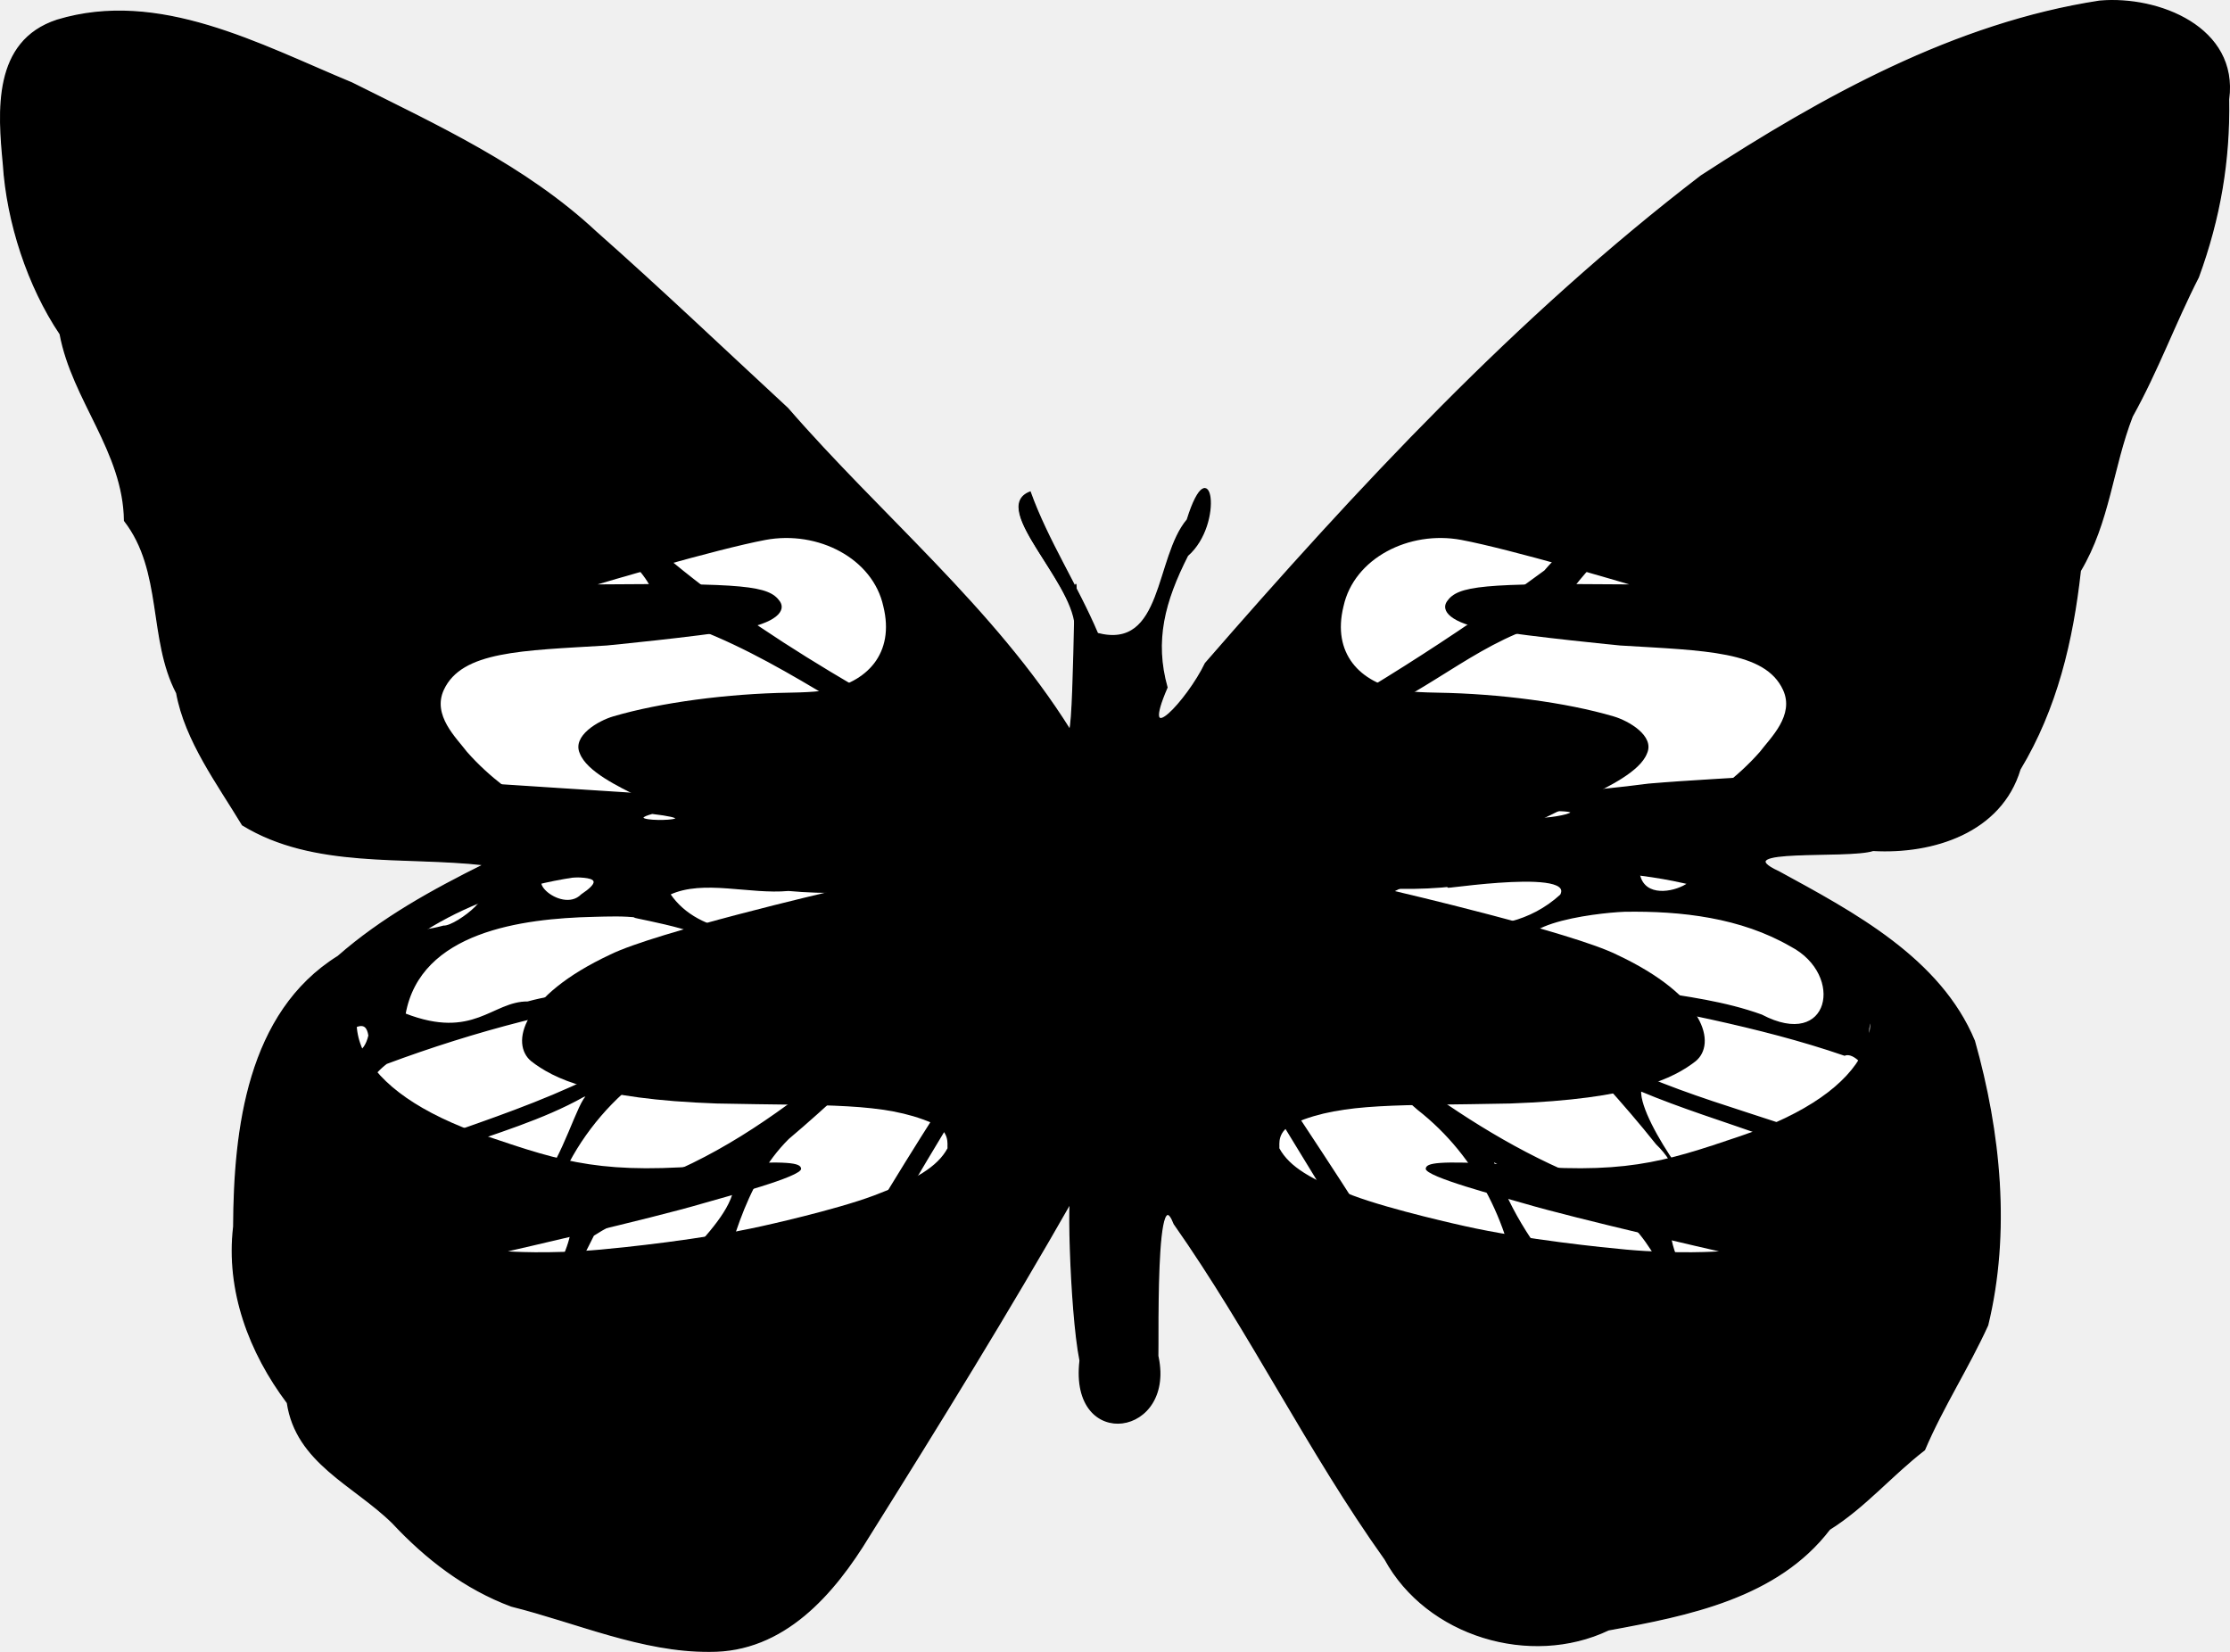
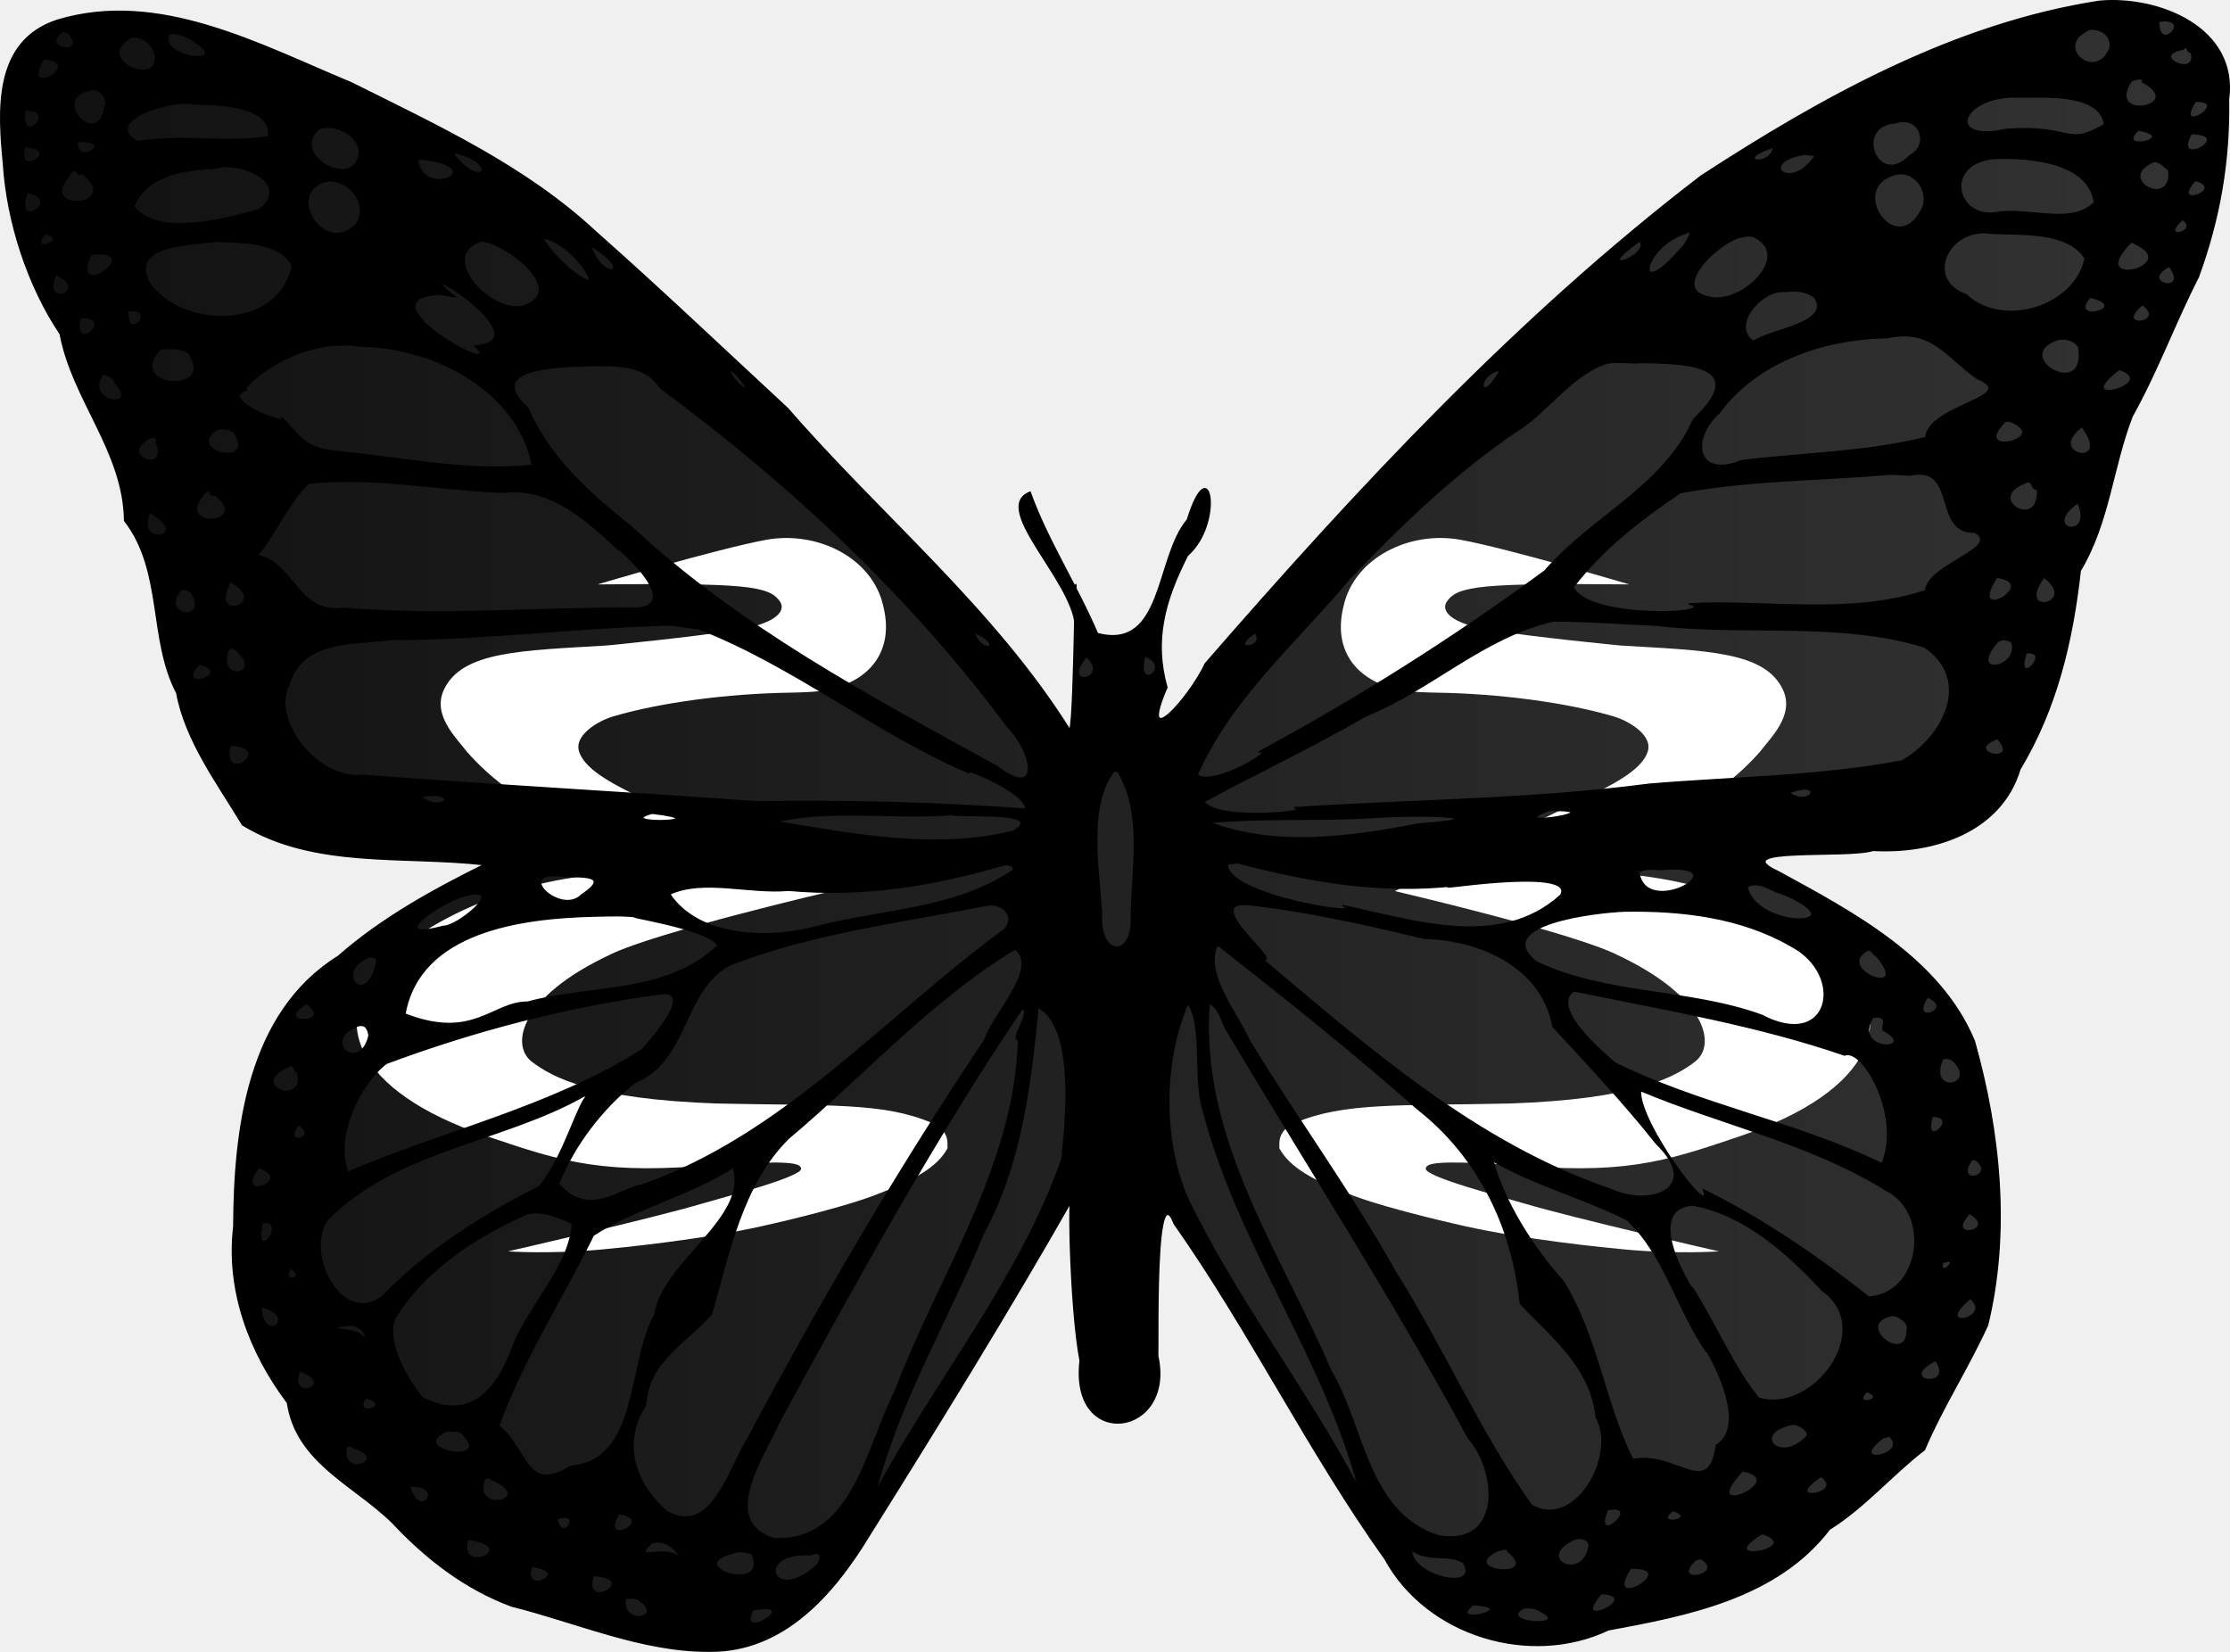
<svg xmlns="http://www.w3.org/2000/svg" xmlns:xlink="http://www.w3.org/1999/xlink" height="$height" viewBox="0 0 135 100">
  <defs>
    <linearGradient xlink:href="#a" id="b" gradientUnits="userSpaceOnUse" x1="144.662" y1="-2304.526" x2="4975.23" y2="-2304.526" gradientTransform="matrix(.02793 0 0 .02793 -3.998 114.37)" />
    <linearGradient id="a">
-       <stop style="stop-color:$colour1;stop-opacity:1" offset="0" />
-       <stop style="stop-color:$colour3;stop-opacity:1" offset="1" />
+       <stop style="stop-color:#111111;stop-opacity:1" offset="0" />
+       <stop style="stop-color:#333333;stop-opacity:1" offset="1" />
    </linearGradient>
  </defs>
  <path style="fill:url(#b);fill-opacity:1;stroke:none;stroke-width:.614;stroke-linecap:round;stroke-linejoin:round;stroke-miterlimit:4;stroke-dasharray:none;stroke-opacity:1" d="M127.1.077c-8.746 1.345-16.766 5.796-24.112 10.578-11.174 8.562-20.796 18.913-30.01 29.508-1.072 2.241-4.052 5.434-2.333 1.453-.793-2.82-.176-5.194 1.244-7.986 2.234-1.951 1.387-6.652-.006-2.16-1.942 2.29-1.416 7.932-5.443 6.886a41.42 41.423 0 0 0-1.314-2.758c-.001-.004-.005-.053-.007-.016-.986-1.913-2.042-3.805-2.757-5.788-2.42.937 2.47 5.31 2.693 8.064-.054 2.491-.135 6.014-.29 6.32-4.606-7.347-11.449-12.96-17.085-19.452-3.844-3.556-7.693-7.225-11.618-10.694-4.279-3.988-9.593-6.415-14.762-9.005C15.718 2.714 9.623-.64 3.46 1.228-.43 2.505-.09 6.767.212 9.933c.222 3.516 1.484 7.384 3.436 10.285.742 3.995 3.843 7.098 3.896 11.3 2.368 3.058 1.45 7.176 3.157 10.431.528 2.885 2.472 5.483 3.983 7.983 4.313 2.645 9.756 1.86 14.619 2.412-3.116 1.548-6.2 3.248-8.833 5.557-5.478 3.413-6.287 10.47-6.317 16.36-.453 3.876.956 7.606 3.25 10.66.536 3.624 4.036 4.972 6.366 7.264 2.032 2.173 4.381 3.991 7.195 5.038 3.934.981 7.912 2.767 11.986 2.736 4.497.047 7.533-3.48 9.66-6.985 4.23-6.75 8.427-13.543 12.361-20.454-.382-1.83-.197 6.781.42 9.847-.662 5.574 5.919 4.604 4.657-.445.17 2.784-.324-11.38 1.04-7.839 4.602 6.55 8.117 13.793 12.764 20.303 2.534 4.649 8.795 6.524 13.52 4.277 4.824-.883 10.216-1.942 13.381-6.087 2.138-1.339 3.75-3.269 5.747-4.811 1.116-2.616 2.64-4.949 3.824-7.544 1.367-5.62.76-11.673-.804-17.204-2.08-4.998-7.315-7.767-11.849-10.242-3.285-1.506 4.18-.794 5.723-1.297 3.624.206 7.74-1.092 8.886-4.909 2.216-3.677 3.187-7.792 3.654-12.016 1.757-2.945 1.936-6.244 3.14-9.348 1.562-2.81 2.58-5.645 4.006-8.433 1.31-3.574 1.894-7.064 1.83-10.758.585-4.339-4.234-6.26-7.81-5.936z" />
  <path d="M30.746 75.754s2.455.178 5.615-.107c1.278-.116 6.136-.604 9.768-1.42 0 0 4.428-.969 6.797-1.861 2.478-.935 3.827-1.729 4.434-2.852-.026-.23.186-1.047-.956-1.538-2.922-1.253-6.312-1.027-13.017-1.173-7.439-.26-9.912-1.535-11.23-2.56-1.263-1.041-.628-3.92 4.787-6.456 2.728-1.35 13.42-3.842 13.42-3.842-3.6-1.822-10.316-5.023-11.696-5.714-1.21-.607-3.148-1.52-3.569-2.625-.475-1.06 1.126-1.974 2.02-2.236 2.879-.85 6.944-1.377 10.643-1.437 1.86-.03 2.162-.152 2.162-.152 2.566-.435 4.255-2.231 3.551-5.076-.631-2.904-3.964-4.61-7.13-4.02-2.982.557-10.17 2.693-10.17 2.693 8.885-.08 10.371.073 11.035 1.023.393.561-.178 1.33-2.548 1.726-2.579.431-7.94.95-7.94.95-5.144.313-8.767.333-9.854 2.688-.71 1.538.757 2.898 1.4 3.748 2.717 3.092 6.642 4.76 9.168 5.988.951.462 3.74 1.334 3.74 1.334-8.196-.46-14.108 2.115-17.576 5.079-3.922 3.711-2.188 8.137 5.848 10.861 4.748 1.61 7.101 2.367 14.18 1.714 4.171-.23 4.829-.093 4.87.257.06.493-4.632 1.717-5.912 2.095-3.258.962-11.798 2.903-11.84 2.913zm73.318 0s-2.457.178-5.615-.107c-1.28-.116-6.137-.604-9.768-1.42 0 0-4.429-.969-6.798-1.861-2.478-.935-3.827-1.729-4.433-2.852.026-.23-.188-1.047.955-1.538 2.923-1.253 6.312-1.027 13.018-1.173 7.437-.26 9.91-1.535 11.228-2.56 1.265-1.041.63-3.92-4.786-6.456-2.727-1.35-13.42-3.842-13.42-3.842 3.6-1.822 10.316-5.023 11.696-5.714 1.21-.607 3.148-1.52 3.568-2.625.476-1.06-1.124-1.974-2.019-2.236-2.88-.85-6.944-1.377-10.643-1.437-1.86-.03-2.161-.152-2.161-.152-2.567-.435-4.256-2.231-3.552-5.076.632-2.905 3.964-4.61 7.13-4.02 2.982.557 10.17 2.693 10.17 2.693-8.884-.08-10.371.073-11.035 1.023-.393.561.178 1.33 2.547 1.726 2.58.431 7.942.95 7.942.95 5.143.313 8.767.333 9.853 2.688.71 1.538-.757 2.898-1.4 3.748-2.717 3.092-6.642 4.76-9.169 5.988-.95.462-3.74 1.334-3.74 1.334 8.197-.46 14.11 2.115 17.577 5.079 3.923 3.711 2.187 8.137-5.848 10.861-4.747 1.61-7.1 2.367-14.18 1.714-4.17-.23-4.83-.093-4.87.257-.059.493 4.631 1.717 5.912 2.095 3.258.962 11.798 2.903 11.84 2.913z" style="fill:#fff;fill-opacity:1;fill-rule:evenodd;stroke:#000;stroke-width:0;stroke-linecap:butt;stroke-linejoin:miter;stroke-miterlimit:4;stroke-dasharray:none;stroke-opacity:1" />
  <path d="M127.1.077c3.576-.323 8.394 1.598 7.81 5.937.063 3.693-.52 7.183-1.83 10.758-1.426 2.787-2.444 5.623-4.006 8.433-1.204 3.103-1.383 6.402-3.14 9.347-.467 4.225-1.438 8.341-3.654 12.017-1.145 3.817-5.263 5.115-8.887 4.909-1.543.503-9.007-.21-5.722 1.297 4.535 2.475 9.769 5.244 11.849 10.242 1.564 5.531 2.171 11.584.804 17.204-1.183 2.595-2.71 4.928-3.824 7.544-1.997 1.541-3.608 3.472-5.747 4.81-3.166 4.145-8.557 5.205-13.381 6.088-4.725 2.248-10.986.372-13.52-4.277-4.647-6.51-8.162-13.754-12.765-20.303-1.363-3.541-.868 10.623-1.04 7.84 1.262 5.048-5.319 6.018-4.657.444-.616-3.066-.8-11.677-.419-9.848-3.934 6.911-8.132 13.705-12.361 20.455-2.127 3.505-5.164 7.032-9.66 6.984-4.074.032-8.052-1.754-11.986-2.735-2.815-1.047-5.163-2.865-7.195-5.038-2.33-2.292-5.83-3.64-6.366-7.264-2.294-3.054-3.704-6.785-3.25-10.66.03-5.89.84-12.947 6.317-16.36 2.632-2.31 5.717-4.01 8.832-5.557-4.862-.551-10.305.233-14.62-2.412-1.509-2.5-3.453-5.098-3.981-7.983-1.708-3.255-.789-7.374-3.157-10.43-.053-4.203-3.154-7.306-3.897-11.301C1.696 17.318.434 13.449.211 9.933c-.302-3.167-.642-7.43 3.25-8.705C9.621-.64 15.717 2.714 21.298 5.027c5.17 2.59 10.483 5.017 14.763 9.005 3.925 3.469 7.774 7.138 11.618 10.693 5.635 6.493 12.479 12.106 17.083 19.453.32-.626.344-14.66.403-5.958.192-2.716-5.322-7.451-2.804-8.426 1.056 2.934 2.843 5.658 4.078 8.562 4.027 1.046 3.5-4.596 5.442-6.888 1.394-4.49 2.24.21.006 2.16-1.419 2.794-2.036 5.168-1.244 7.988-1.72 3.98 1.262.788 2.335-1.453 9.212-10.595 18.834-20.946 30.008-29.508C110.334 5.873 118.354 1.42 127.1.077Zm3.586 1.212c-.043 2.081 2.193-.328 0 0zm-7.304.46c-3.648 1 .825-1.834.786.002l-.306-.029zm3.11.03c-2.303 1.01.43 3.28 1.252 1.107.094-.76-.574-1.192-1.25-1.108zm-122.69.11C2.27 2.996 5.44 3.42 4.12 1.98Zm6.457.131c-.91 1.496 4.304 2.12 1.193.282-.386-.179-.81-.324-1.193-.282Zm-2.487.337c-2.075 1.377 2.106 3.015 1.596.86-.167-.65-1.071-1.243-1.596-.86Zm124.402.618c-2.173.376.941 1.821.477.182-.277.083-.219-.554-.477-.182zm-129.55.573c-1.49 2.619 2.686.23 0 0zm126.409 1.335c-1.662 2.519 3.436 1.54.664.076.159-.38-.744-.053-.664-.076zm-123.65.584c-2.39.51.57 3.592.95 1.059.338-.5-.37-1.35-.95-1.06Zm116.366.402c-3.082.13-3.894 2.755-.344 1.972 4.117-.325 3.596 1.097 6.003-.304-.312-2.04-3.993-1.608-5.66-1.668zm11.153.258c-1.367 2.187 2.236-.043 0 0zM11.833 6.3c-1.345-.377-5.755 1.009-3.516 2.267 2.53-.421 5.376.123 7.947-.29.255-1.857-3.048-1.988-4.432-1.976ZM1.5 6.673c-.307 2.409 2.12-.159 0 0zm113.239.76c-2.572.168-1.069 4.035.891 1.977 1.23-.631.606-2.472-.891-1.978zm-95.409.353c-1.914 1.586 2.263 3.894 2.437 1.361-.12-1.032-1.487-1.67-2.438-1.36Zm110.119.088c-1.499 1.386 2.578.466 0 0zm3.202.212c-1.208 2.217 2.758.055 0 0zm-127.96.481c-.17 1.604 2.5-.126 0 0zm-2.936.23.018.035zm-.25.084c-.604 2.03 2.35.12 0 0zm105.88.024c-2.571.797-.232 1.29 0 0zm-79.977.366c1.67 2.244 2.876.725.308.012l-.124-.049zm81.822.067c-2.897.484-.84 2.368.668.071zm11.468.256c-3.021.283-2.326 3.643.138 3.283 1.88-.36 4.583.804 5.957-.623-.359-2.516-4.101-2.736-6.095-2.66zm-95.42.063c.29 2.51 4.58.462.27-.028zm105.121.116c-2.47 1.056 1.164 2.952.896.534-.27-.214-.521-.537-.896-.534zm-117.391.413c-1.86.065-4.152.419-4.916 2.323 1.462 1.845 5.377.79 7.614.183 2.043-1.633-1.27-3.01-2.698-2.506zm-8.803.423c-2.072 2.337 3.312 1.953.787-.113-.41.255-.37-.652-.787.113Zm110.712-.093c-3.27.645-.162 5.32 1.44 2.14.483-.987-.342-2.26-1.44-2.14zm17.977.398c-1.627 1.823 1.97.549 0 0zm-113.34.111c-2.279.853.188 4.524 2.022 2.538.871-1.392-.75-2.975-2.023-2.538zm-.287-.021.017.035zm-17.618.636c-.892 2.46 2.253.43 0 0zm130.487 1.637c-1.515 1.33 1.075.808 0 0zm-30.074.838c-2.658.829-3.192 4.311-.296.93.117-.02.954-1.325.296-.93zm18.527.008c-2.7-.425-4.106 2.838-1.566 3.719 2.222 2.095 6.614.72 7.21-2.203-1.082-1.673-3.86-1.412-5.644-1.516zm-117.905.031c-.958 1.367 1.658.242 0 0zm102.62.212c-1.35.373-4.247 3.148-1.846 3.623 2.016.502 5.128-2.59 2.677-3.678l-.338-.041zm-72.435.043c.387.934 2.55 2.828 2.85 2.528-.407-1.116-1.958-2.47-2.85-2.528zm66.395.173c-3.122 2.22.755.873 0 0zm-86.166.024c-1.698.228-5.24.206-4.085 2.481 1.963 2.909 7.929 2.952 8.687-1.022-.82-1.466-3.035-1.377-4.602-1.46zm16.066-.024c-2.797.853.608 4.565 2.606 3.925 2.61-.993-1.218-3.814-2.606-3.925zm99.855.065c-3.01 3.031 3.525 1.422 0 0zm-93.252.227c.678 2.211 2.77 1.656 0 0zm-30.266.514c-1.36 3.112 3.537-.36 0 0zm125.824.726c-1.97 1.041 1.318 1.764 0 0zm-127.948.497c-.968 2.128 2.2 1.024 0 0zm104.7 1.032c-1.494-.12-3.31 2.086-1.935 3.03 1.017-.736 4.787-1.1 3.701-2.69-.504-.374-1.165-.416-1.766-.34zm-81.647.186c-4.572.35 4.374 5.222 2.328 3.112 4.376-.32-4.733-5.822-1.217-2.97-.392-.054-.735-.173-1.11-.143zm100.094.156c-1.429 1.698 2.657.63 0 0zm3.181.451c-1.875 1.517 1.576 1.178 0 0zm-121.972.388c-.077 2.046 1.918-.296 0 0zm-2.873.39c-.57 2.365 2.316-.047 0 0zm109.399 1.23c-4.03.046-7.986 1.56-10.16 4.52-1.815 1.63-1.388 4.044 1.345 2.921 3.713-.459 7.51-.487 11.138-1.4.2-2.01 5.793-2.458 3.105-3.578-1.818-1.258-2.737-3.072-5.428-2.464zm10.327.101c-2.984.994 1.78 3.815 1.262.477-.268-.447-.782-.56-1.262-.477zm-103.841.339c-3.504-.044-6.482 2.901-5.778 2.72-1.961.56 2.866 2.342 2.061 1.64 1.027 1.04 1.311 1.836 3.158 2.067 3.927.349 8.014 1.293 12.043.857-.862-4.49-5.919-7.158-10.36-7.207-.361-.044-.762-.12-1.124-.077Zm-11.04.245c-2.164 2.325 3.15 2.757 1.856.481-.136-.595-1.337-.531-1.856-.48zm87.622.844c-2.1.625-3.685 2.968-5.362 4.023-3.85 2.565-7.322 5.938-10.28 9.05-3.164 3.778-7.216 7.274-9.213 11.863.978.762 4.95-1.65 3.718-1.38a146.704 146.704 0 0 0 17.332-10.963c2.833-3.298 7.174-5.067 9.004-9.18 3.388-3.214-.226-3.413-3.19-3.438-.666.056-1.345-.083-2.009.025zm-61.648.163c-1.828.065-6.438.108-3.73 2.572 1.362 3.072 3.685 5.132 6.25 7.162 6.463 6.049 14.426 10.286 22.181 14.545 2.565 1.98 2.257-.73.598-2.446-5.854-7.888-13.112-14.671-20.995-20.481-1.01-1.504-2.738-1.341-4.304-1.352Zm92.608.223c-3.153 2.409 2.616.855 0 0zm-37.452.03c-1.564.32-1.256 2.299 0 0zm-46.718-.026c.496 1.136 1.821 1.796.345.192zm-37.885.252c-1.222 1.81 2.32 2.234.716.531.04-.258-.507-.459-.716-.531zm115.174 2.883c-2.272 2.25 2.968 1.045.249-.005zm4.633.32c-2.33 1.73 1.952 2.61 0 0zm-112.881.16c-2.067 1.336 2.445 2.432 1.015.194-.308-.222-.642-.257-1.015-.195zm-4.042.52c-2.149 1.046 1.167 2.357.346.27.178-.225-.29-.38-.346-.27Zm104.944 2.237c-4.113.34-8.31.332-12.345 1.091-2.48 1.692-4.66 3.36-6.484 5.723.95 2.005 9.11 1.592 7.014 1.005 4.752-.254 9.731.728 14.314-.792.187-1.63 4.607-2.58 3.006-3.543-2.582.095-1.015-4.098-3.913-3.46-.531-.003-1.061-.1-1.592-.024zm-95.368.518c-1.238.99-3.025 5.031-3.409 4.33 2.533.217 2.594 3.664 5.524 3.244 5.936.5 11.9-.05 17.846-.015 2.871-.32-2.018-4.344-1.206-3.519-1.81-1.723-4.108-3.855-6.995-3.487-3.901-.163-7.875-.962-11.759-.553zm103.863-.005c-2.425.944.943 2.962.796.385-.459.035-.229-.726-.796-.385zm-110.179.604c-1.986 2.294 2.981 1.929.627.087-.455.241-.09-.542-.627-.087zm113.412.576c-2.364 1.668 1.056 2.309 0 0zm-116.71.59c-1.001 2.153 2.684 1.505 0 0zm111.796 3.928c-1.907 2.968 2.78.36 0 0zm2.859-.012c-1.822 2.477 2.215 1.627 0 0zm-109.79.274c-1.428 2.583 2.543 1.34 0 0zm-3.113.633c-1.05 1.542 1.847 1.777.783.07-.166-.203-.588-.362-.783-.07zm83.23 1.748c-4.23.948-7.384 4.135-11.355 5.738-3.105 1.804-6.753 3.539-9.824 5.202.82 1.226 7.064.552 5.448.367 7.124-.464 14.342-.48 21.484-1.418 5.14-.434 10.33-.46 15.323-1.408 2.465-1.377 4.336-4.88 1.369-6.907-5.212-1.602-10.888-.67-16.28-1.32-2.044-.08-4.1-.25-6.165-.254m-54.217.269c-5.229.154-10.852.87-16.231.856-2.218.313-5.341-.028-6.153 2.796-1.035 2.148 1.767 5.709 4.493 5.43 7.958.594 15.943 1.034 23.874 1.599 5.422-.076 10.87.051 16.273.445.034-1.122-4.481-2.796-3.419-2.187-5.618-2.398-10.627-6.505-16.38-8.732-.807-.077-1.646-.31-2.457-.207m36.133.441c-1.753 1.203.736.938 0 0zm-17.005-.042c.418 1.423 1.964.923 0 0zm61.917.633c-1.793 2.113 1.379 1.59.91-.008-.248-.15-.625-.27-.91.008zm-107.031.346c-.898 2.179 2.311 1.664.364.053l-.052-.049zm108.803.285c-.736 2.247 1.661-.152 0 0zm-53.365.198c-.57 2.328 1.751.588 0 0zm-3.528.026c-1.66 1.997 1.556 1.398 0 0zm-53.701.451c-1.656 1.802 2.265.591 0 0zm108.87 4.51c-2.269.816 1.454 1.697 0 0zm-107.003.4c-.601 2.598 2.85.11 0 0zm53.493 1.583c-1.625 2.19-.897 5.903-.742 8.667-.139 2.549 1.847 2.624 1.803.3 0-2.955.77-6.34-.815-8.966zm40.871 1.302c1.357.937 2.187-.818 0 0zm-82.862.238c1.538 1.069 2.393-.447 0 0zm68.339.833c-3.017 1.11 4.178-.05 0 0zm-54.292.17c-2.497.682 4.274.507 0 0zm18.15.08c-3.546.278-7.234-.343-10.672.42 4.716.788 9.706 1.76 14.41.583 2.026-1.285-3.466-.801-3.737-1.002zm26.124.14c-3.608.264-7.113.02-10.534.339 4.045 1.533 8.558.883 12.706.084 4.349-.3 1.513-.592-2.172-.422zm-9.461 2.837c-.102 1.975 8.897 3.263 6.976 2.53 4.268.894 9.54 2.71 13.215-.632 1.011-1.823-9.01-.078-6.385-.578-4.5.508-8.822-.237-13.152-1.374zm-13.54.074c-4.34 1.267-8.559 1.94-13.025 1.532-2.358.218-5.154-.711-7.191.232 1.745 2.588 5.8 2.749 8.662 2.033 3.962-1.062 8.532-1.084 11.967-3.368.495-.29-.12-.522-.412-.429zm38.453.4c.352 3 6.416-.57 1.304-.122-.437-.034-.887-.066-1.304.121zm-65.32.26c-2.752-.265.066 2.427 1.32 1.153 2.1-1.402-.686-1.01-1.32-1.153zm71.88.659c.51 2.592 6.921 2.48 2.157.43-.718-.155-1.4-.842-2.158-.43zm-77.585.53c-1.596.424-4.953 2.822-1.327 1.862.81.05 3.9-2.497 1.327-1.863zm47.416.555c-3.06-.3 2.306 3.795.786 3.262 6.442 5.421 12.998 11.201 21.093 13.96 2.415 1.131 5.587-.044 2.803-2.75-1.978-2.486-4.122-4.771-6.262-7.086-.683-3.673-4.473-5.28-7.807-5.352-3.363-.81-7.092-1.655-10.614-2.034zm-15.91.04c-5.198 1.018-10.598 1.684-15.517 3.613-2.83 1.468-2.502 5.8-5.737 7.11-1.972 1.542-3.706 3.822-4.615 6.128 1.783 2.165 3.87.222 4.978.102 8.685-3.015 14.796-10.218 22.034-15.505.709-.873-.225-1.647-1.143-1.45zm38.644.348c-1.712.066-8.147.807-5.318 3.086 4.289 2.023 9.18 1.614 13.625 3.217 4.174 2.194 5.108-2.455 1.789-4.19-3.028-1.755-6.641-2.172-10.096-2.113zm-62.423.307c-4.286.102-10.495.89-11.397 5.925 4.168 1.626 5.3-.737 7.437-.72 3.85-1.055 8.4-.44 11.509-3.425-.541-1.075-6.388-1.867-4.784-1.723-.914-.12-1.845-.079-2.765-.057zm37.742 1.826c-.722 1.724 1.25 4.058 1.963 5.673 2.802 4.629 6.1 9.106 8.862 14.04 2.901 4.62 5.076 9.696 8.242 14.132 2.671 1.503 5.195-3.04 3.917-5.32-.326-3.093-2.72-4.893-4.599-6.903-.455-4.569-2.52-8.884-6.2-11.76-3.883-3.438-7.996-6.71-12.058-9.903Zm-12.202.16c-5.044 3.034-9.117 7.592-13.73 11.475-2.774 2.757-3.583 6.877-4.64 10.606-1.513 1.765-3.825 2.804-3.997 5.532-1.524 2.371-.584 4.811 1.274 6.435 2.736 1.54 3.76-2.575 4.866-4.318 4.413-8.288 9.145-16.396 14.38-24.193.46-1.526 3.36-4.397 1.846-5.537zm51.53.122c-1.912 1.16 2.825 2.92.628.308-.254-.067-.28-.513-.628-.308zm-90.605.352c-2.337.923-.137 3.215.427.32.043-.261-.235-.349-.427-.32zm72.761 2.168c-1.377 1.384 3.686 4.988 2.461 4.181 5.273 2.635 10.995 3.6 16.334 6.176 1.219-2.833-1.131-7.04-2.268-6.578-5.248-1.807-10.883-2.76-16.371-3.883zm-55.118.07c-5.678.752-11.273 2.216-16.624 4.21-1.57 1.171-3.202 4.454-2.33 6.591 5.721-2.461 12.373-3.951 17.796-7.407.519-.566 3.23-3.62 1.158-3.395zm76.666.19c-1.185 1.802 1.772.752 0 0zm-.279.096.04.074zm-44.499.294c-1.485 3.427-1.58 8.2-.023 11.79 2.994 6.205 7.238 11.592 10.365 17.554-2.109-7.984-7.269-14.71-9.357-22.693-.689-1.938-.011-5.334-.985-6.651m-9.064.237c-.48 4.748-1.017 9.483-3.323 13.716-2.1 5.131-5.11 10.154-6.515 15.643 3.64-6.772 8.708-12.868 11.28-20.154.287-2.63.785-8.015-1.442-9.205m-44.291-.225c-2.213 1.313 1.842 1.294 0 0zm54.647-.02c-.617 8.18 4.291 15.082 7.367 22.248 2.012 3.383 2.174 8.546 6.468 9.985 3.803.72 3.775-3.694 1.831-5.965-4.569-8.45-9.782-16.525-14.69-24.776-.254-.549-.417-1.235-.976-1.492zm-11.358.375c-5.287 7.856-10.051 16.476-14.718 25.068-.88 1.995-3.63 5.91-.28 6.968 4.79.244 5.647-5.592 7.325-8.863 2.665-7.06 7.292-13.64 7.496-21.356-.582.122.896-1.919.177-1.817zm51.525.481c-1.258 2.163 2.817 2.014.697.8-.32-.064.489-.982-.697-.8zm-91.826.562c-2.089.906.26 2.852.803.541-.074-.49-.277-.762-.803-.542zm96.075 1.926c-1 2.261 2.168 1.67.657.163-.173-.17-.43-.193-.657-.163zm-100.127.474c-2.68 1.16 1.117 2.543.516.361-.225-.04-.2-.595-.516-.36zm81.822 1.468c-.107 1.977 4.456 7.99 3.823 6.013 3.596 1.767 6.927 4.06 9.991 6.488 3.136-.164 3.866-5.068 1.053-6.47-4.57-2.852-9.95-3.963-14.867-6.03zm-63.998.356c-4.946 2.775-11.365 3.247-15.534 7.5-1.356 2.157.989 6.449 3.374 4.611 2.725-2.82 6.054-4.897 9.498-6.646 1.509-1.797 2.32-5.12 2.95-5.561zm81.656 1.21c-.635 2.13 1.777-.044 0 0zm-98.916.501c-1.008 1.433 1.351.75 0 0zm101.323 2.107c-1.139 1.654 1.559 1.032.226.018l-.226-.018m-28.994.087c.691 2.498 2.39 5.222 4.254 7.292 2.058 3.298 2.51 7.41 4.212 10.788 2.614-.538 4.595 2.479 5.062-.869 2.45-1.52-1.66-7.446-.587-5.647-1.791-2.548-2.524-5.866-4.82-8-2.56-1.293-5.554-2.088-8.121-3.564zm-74.707.39c-1.71 2.126 2.274.886 0 0zm28.71-.003c-2.614 1.697-5.873 2.436-8.462 4.111-1.884 3.822-4.325 7.602-5.727 11.54 1.792 1.448 1.611 4.157 4.376 2.443 4.158-.34 3.423-6.224 5.075-9.171.476-3.203 5.761-5.896 4.738-8.923m58.062 2.283c-3.504.32.998 6.66-.026 4.959 1.417 2.192 2.467 4.798 4.034 6.724 3.327 1.043 7.196-4.191 3.846-6.527-2.088-2.272-4.756-4.621-7.854-5.156zm-70.607.563c-3.167 1.405-6.153 3.416-7.93 6.264-.93 2.326 2.827 6.177 1.644 4.845 3.045 1.511 4.602-.606 5.571-3.276 1.007-2.416 3.368-4.727 3.53-7.275-.69-.315-1.863-.883-2.815-.558zm87.394-.058c-1.63 1.712 1.862 1.067 0 0zm-103.339.538c-.618 2.703 1.651-.11 0 0zm101.689 2.455c-.159 1.003 1.214-.485 0 0zm-99.95.326c-.757.902.98.726 0 0zm101.651 1.822c-2.418 1.988 1.45 1.263 0 0zm-103.492.518c.137 2.406 2.384.53 0 0zm98.724.522c-2.368.531.951 3.102.942.875.186-.413-.593-.928-.942-.875zm-93.498.596c-2.478.382 1.838-.085.934 1.3.553-.687-.229-1.424-.934-1.3zm96.173 2.12c-2.535 1.267 1.219 1.818 0 0zm-99.039.628c-.815 1.981 2.376.865 0 0zm94.86 1.252c-.995.984 1.324.5 0 0zm-90.843.391c-.938 1.248 1.751.519 0 0zm86.403 1.583c-2.73.54-.736 2.56.873.671-.114-.42-.506-.585-.872-.67zm-81.44.393c-2.774 1.159 2.995 2.23.79.13-.237-.19-.536-.012-.79-.13zm86.873.43c-2.332 1.794 1.644 1.07.385-.085zm-93.026.53c-.482 2.055 2.787.802.355.056l-.004-.09zm84.508 1.48c-2.944 3.143 3.068.56 0 0zm4.754.336c-2.576 1.701 1.584 1.06 0 0zm-80.888.134c-.873 2.208 3.199 1.274.476.087-.25-.064.04-.217-.476-.087zm-4.557.454c.595 2.219 2.275-.094 0 0zm72.513 1.433c-.963 2.421 2.263-.438 0 0zm3.962.045c-1.319 1.022 1.656.542 0 0zm-63.827.195c-1.188 2.165 2.39.327 0 0zm-3.737.315c.358 1.607 1.634-.592 0 0zm72.974.882c-3.202 1.966 2.727.913 0 0zm-78.36.348c-.689 2.28 3.366.47 0 0zm66.848.067c-2.259 1.153.742 2.583 1.037.294-.09-.468-.66-.496-1.037-.294zm-55.712.152c-1.38 1.32 1.037-.097 1.868 1.062-.348-.661-1.091-1.336-1.868-1.062zm51.201.475c-2.556 1.249 2.773 1.817.642.05-.065-.294-.47-.048-.64-.05zm-5.203-.043c-.057 1.578 4.159 2.56 3.155.776-.894-.598-2.076-.002-3.155-.776zm-40.923.146c-3.48.765 2.068 2.623 1.004.093-.336-.133-.869-.203-1.005-.093zm4.561.142c-3.584-.191-2.229 3.148.41.578.22-.345.303-.885-.41-.578zm53.536.315c-1.614 1.602 1.983.907.337-.089zm-70.45.395c-.64 1.879 2.587.277 0 0zm66.528.103c-1.808 2.857 3.263-.084 0 0zm-62.796.446c-.692 2.28 2.934.154 0 0zm61.026 1.088c-2.072 2.394 2.674.138 0 0zm-59.062.285c-.363 1.723 2.432 1.218.815.118-.255-.186-.54-.116-.815-.118zm51.305.388c-1.707 1.361 3.053.197 0 0zm-43.614.326c-.994 2.084 3.154-.62 0 0zm46.666-.115c-1.695.978 3.245 1.202.852.093-.251-.126-.579-.138-.852-.093zm-49.898.26c-2.767 1.146 1.049-1.33 1.362.21-.265-.403-.986-.18-1.361-.21z" style="fill:#000;fill-opacity:1;stroke:#000;stroke-width:.084;stroke-miterlimit:4;stroke-dasharray:none;stroke-opacity:1" />
</svg>
